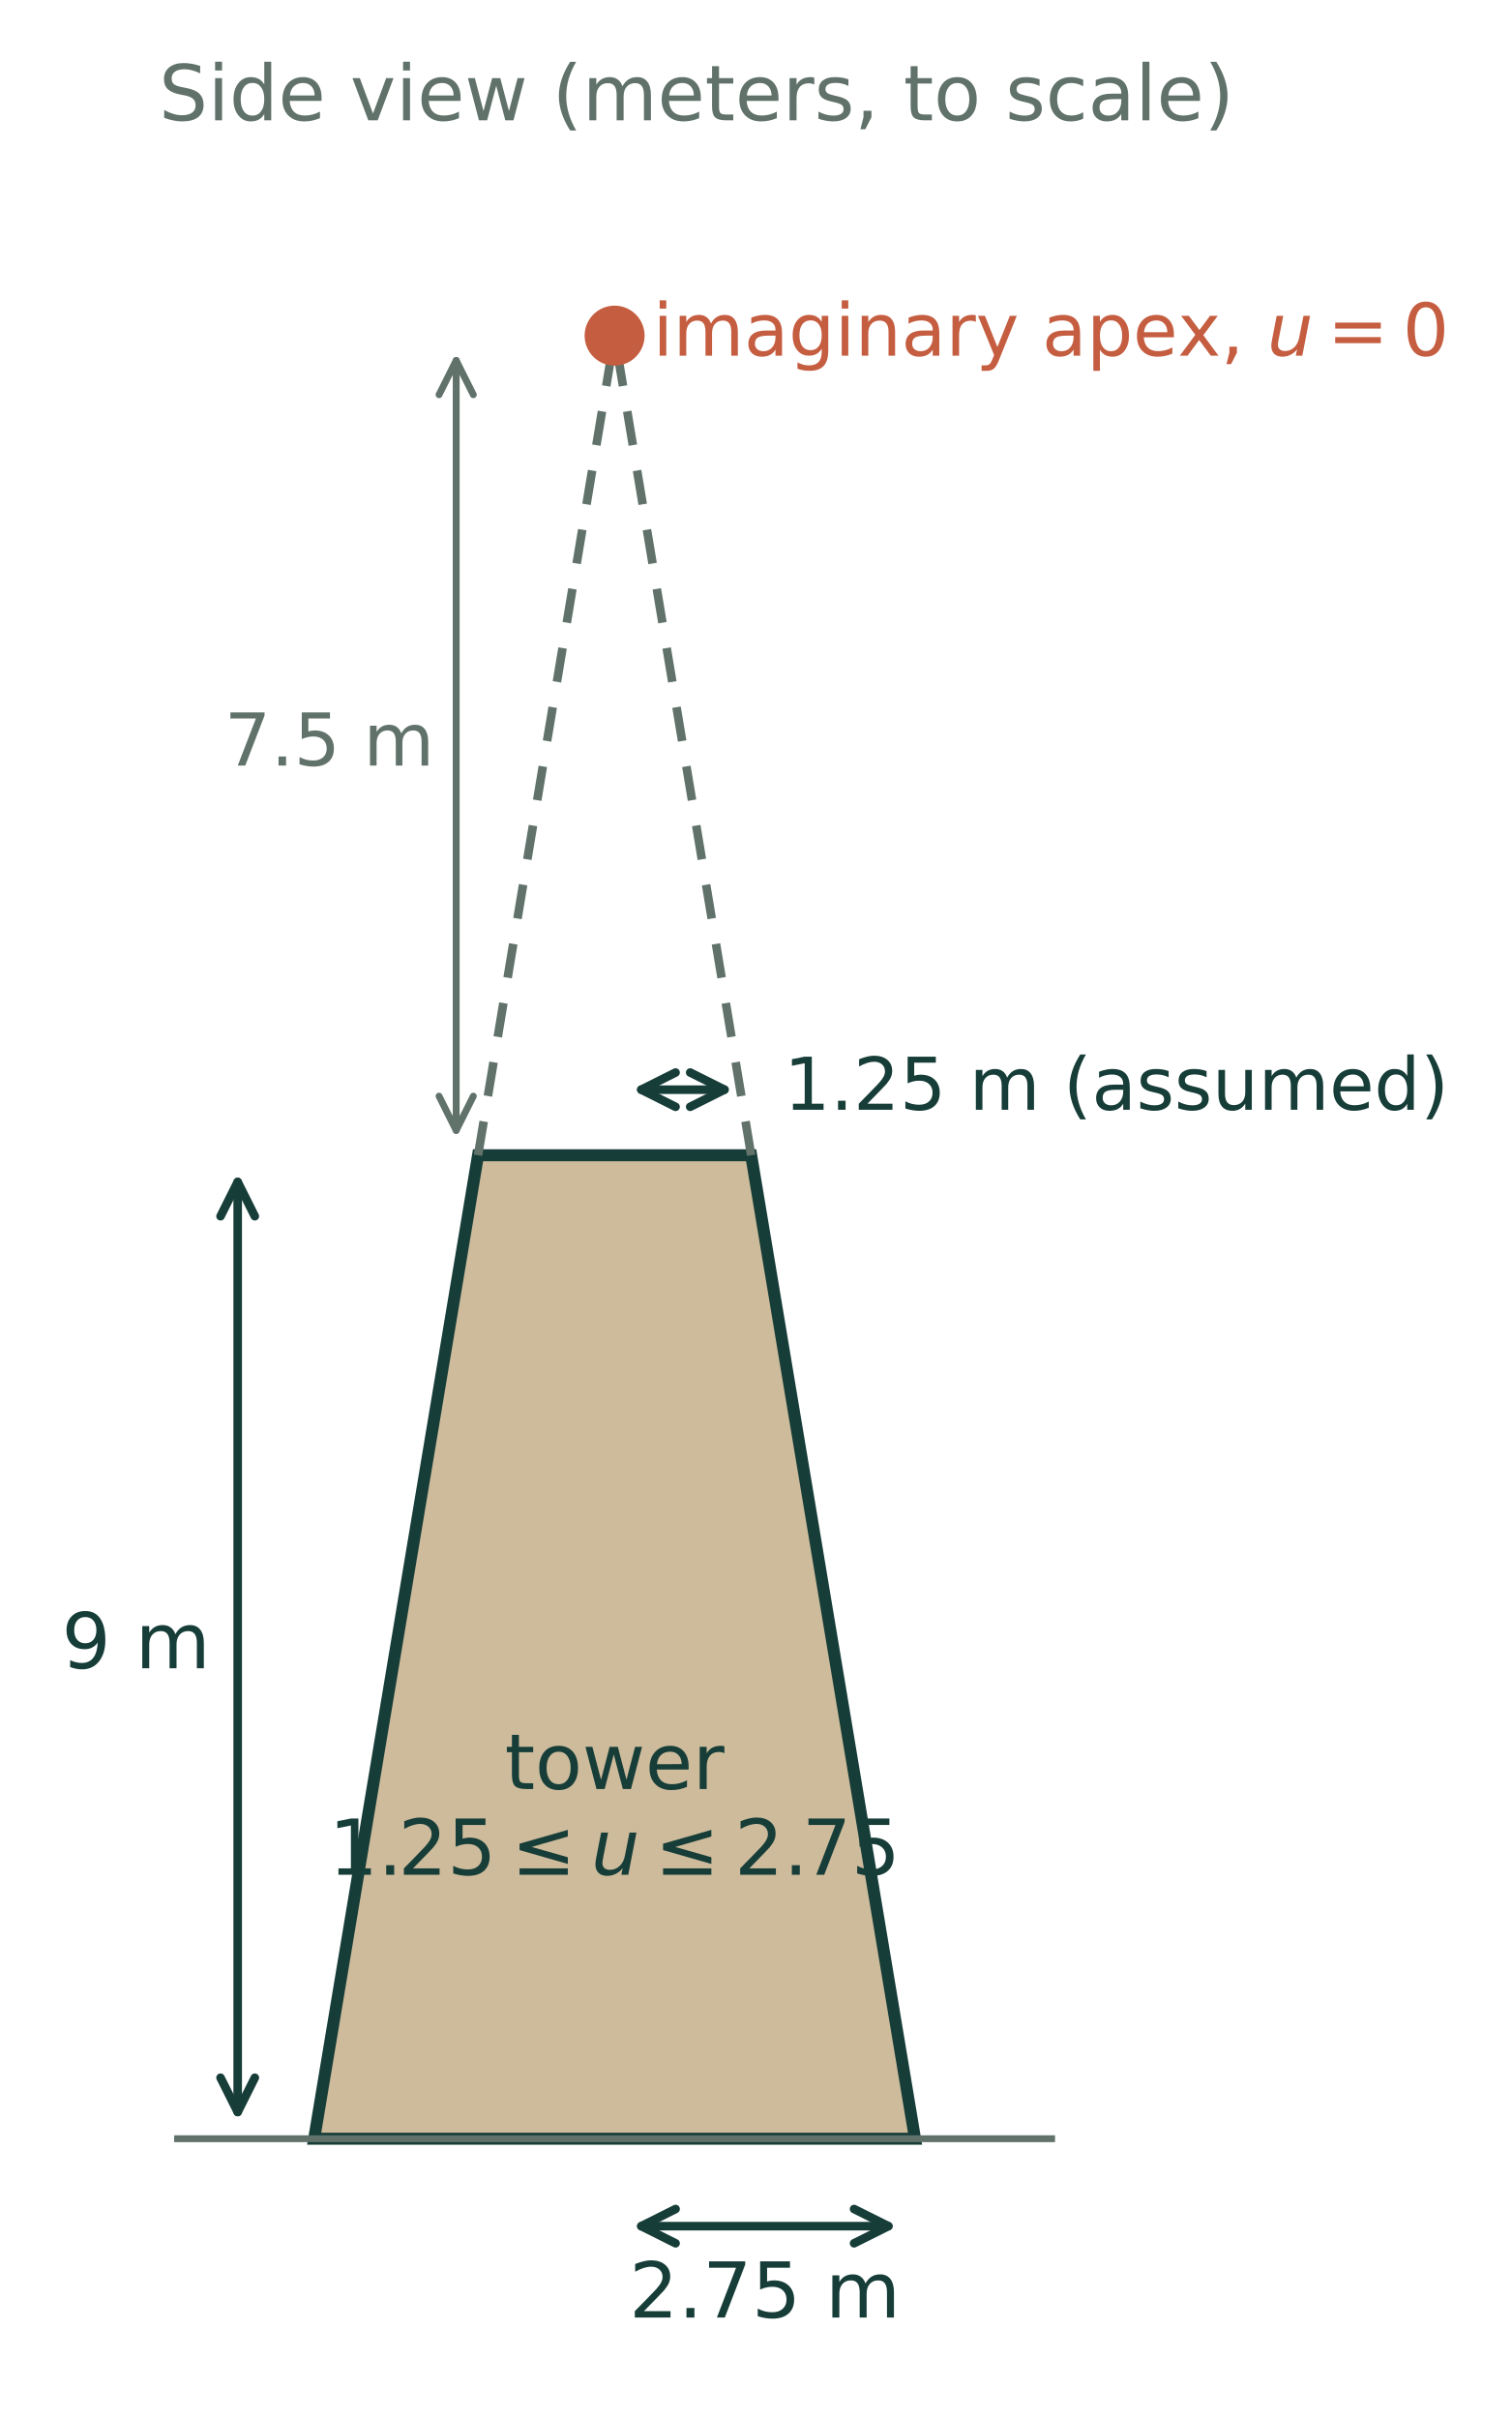
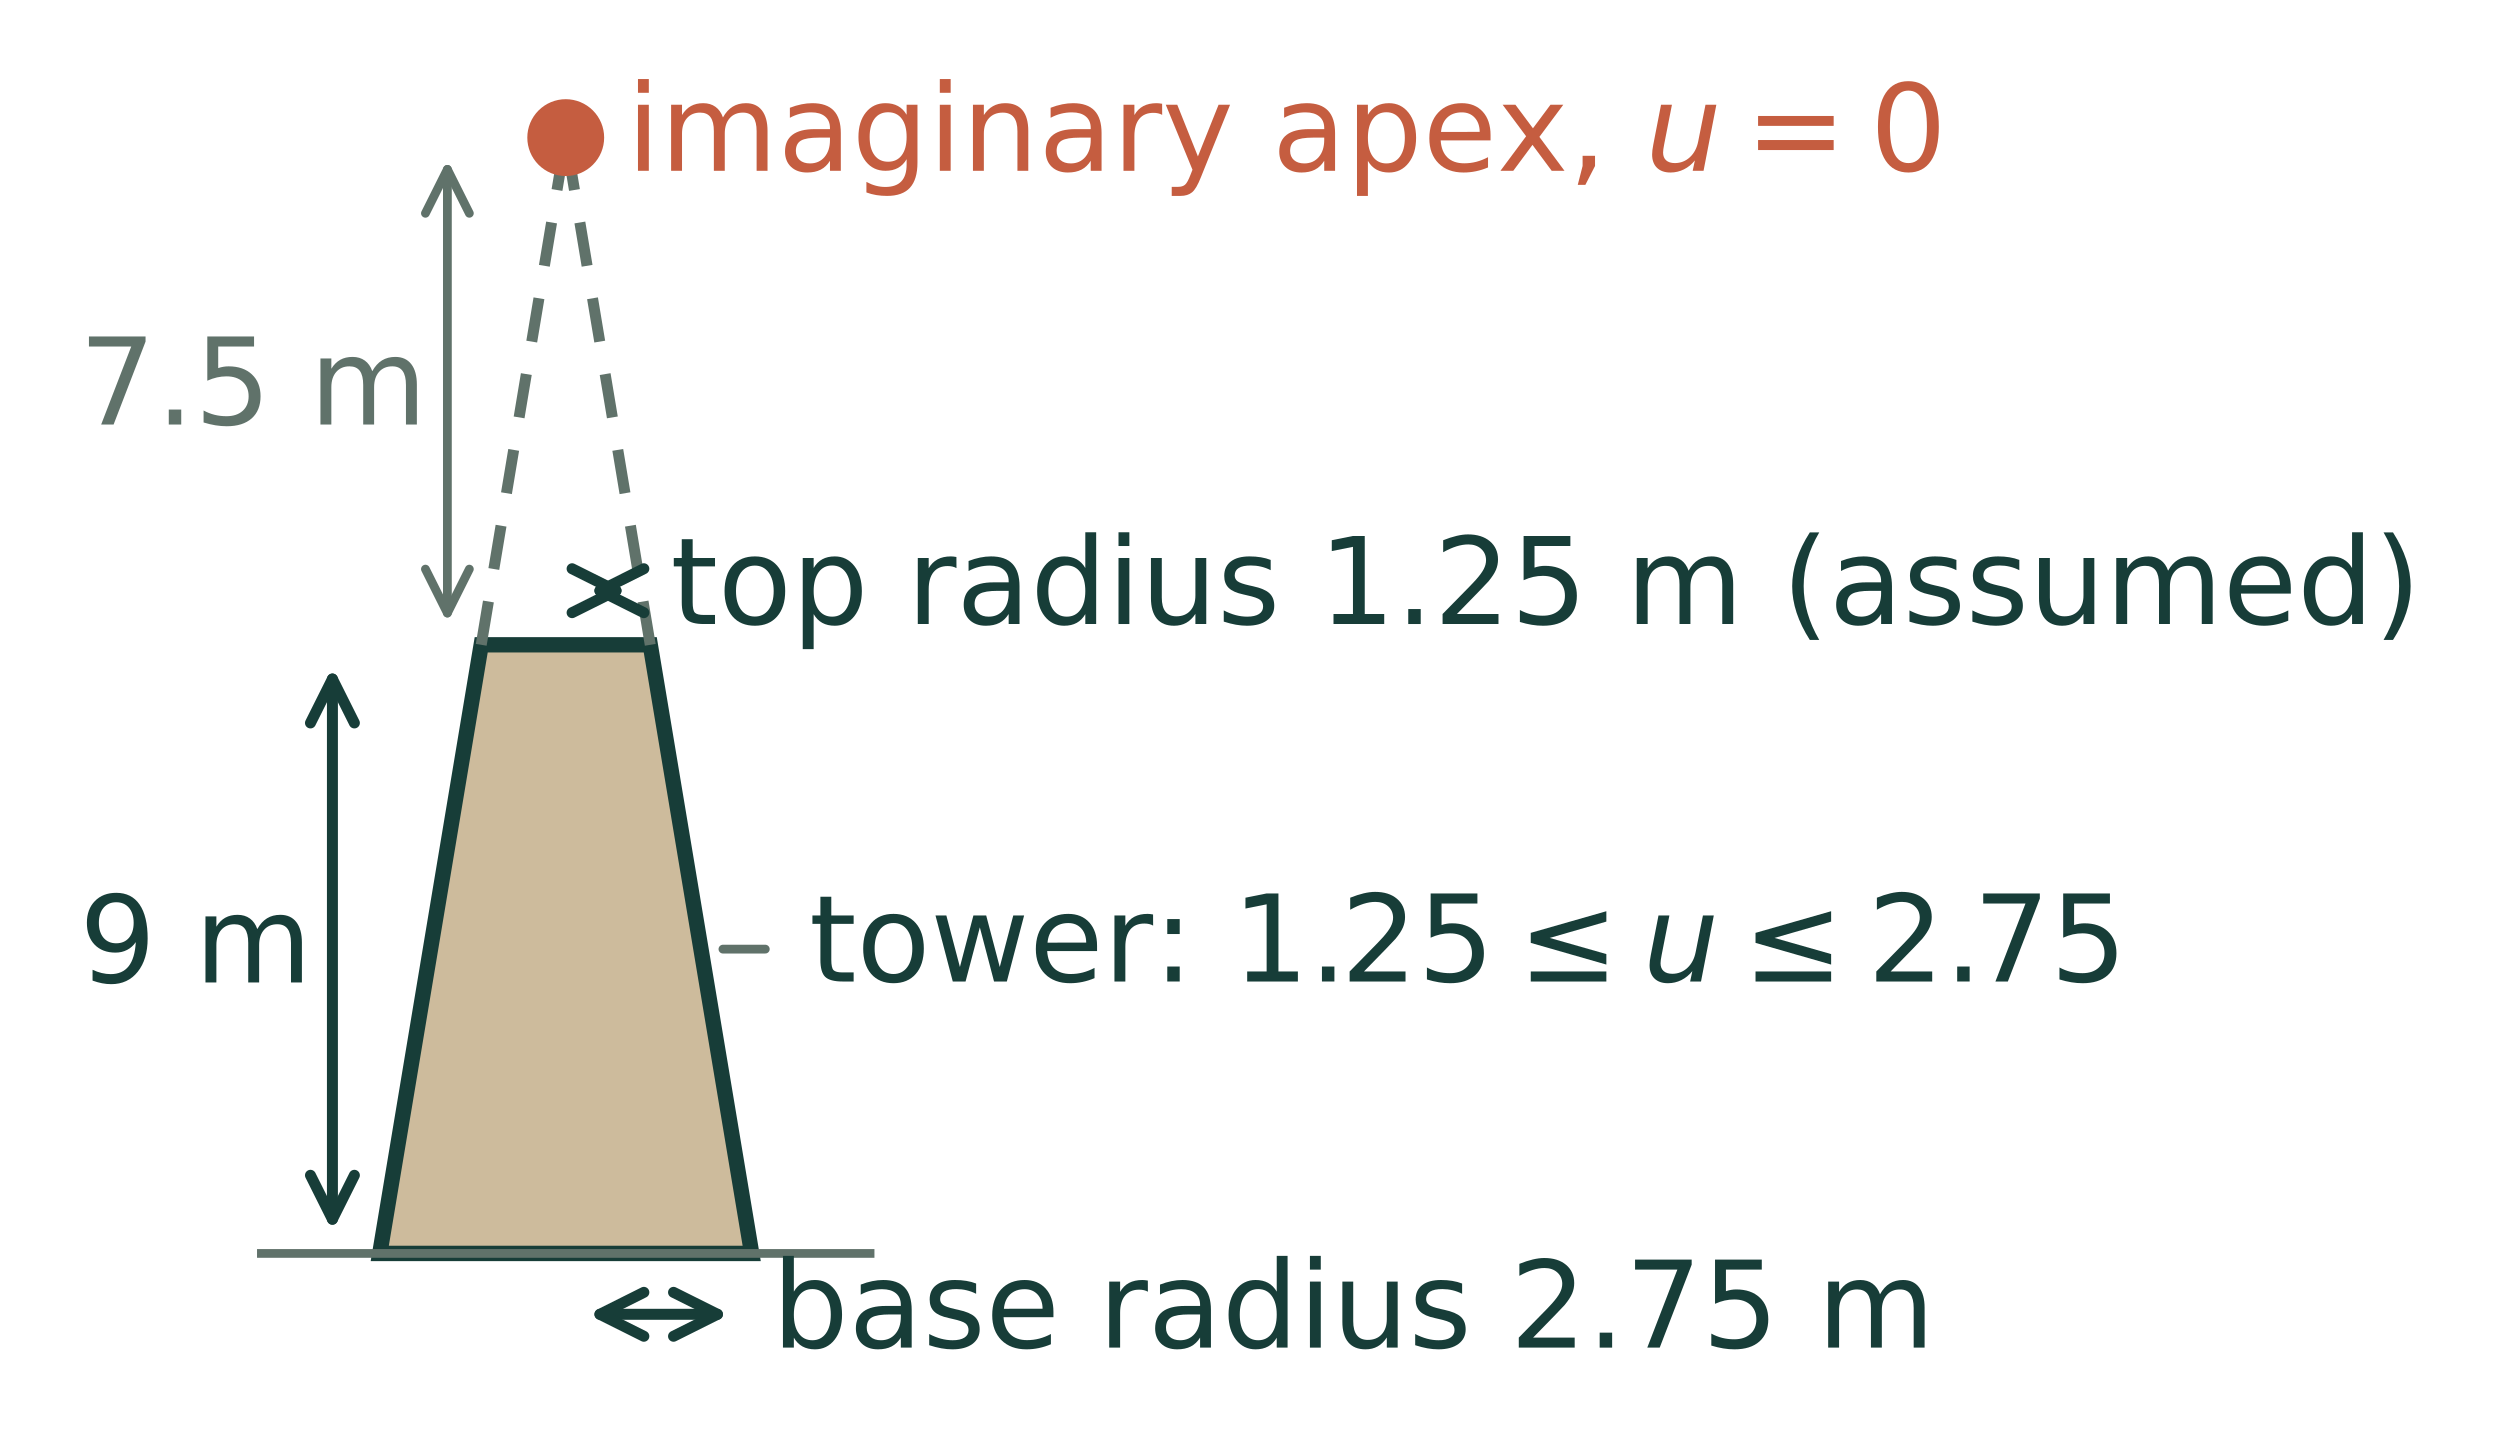
- <svg xmlns="http://www.w3.org/2000/svg" xmlns:xlink="http://www.w3.org/1999/xlink" width="176.385pt" height="282.263pt" viewBox="0 0 176.385 282.263" version="1.1">
+ <svg xmlns="http://www.w3.org/2000/svg" xmlns:xlink="http://www.w3.org/1999/xlink" width="227.723pt" height="132.242pt" viewBox="0 0 227.723 132.242" version="1.1">
  <defs>
    <style type="text/css">*{stroke-linejoin: round; stroke-linecap: butt}</style>
  </defs>
  <g id="figure_1">
    <g id="patch_1">
-       <path d="M 0 282.263  L 176.385 282.263  L 176.385 0  L 0 0  L 0 282.263  z " style="fill: none" />
+       <path d="M 0 132.242  L 227.723 132.242  L 227.723 0  L 0 0  L 0 132.242  z " style="fill: none" />
    </g>
    <g id="axes_1">
      <g id="patch_2">
-         <path d="M 36.667 249.56  L 106.798 249.56  L 87.672 134.799  L 55.794 134.799  z " clip-path="url(#pe96a900570)" style="fill: #cdbb9c; stroke: #173d38; stroke-width: 1.4; stroke-linejoin: miter" />
+         <path d="M 34.592 114.175  L 68.472 114.175  L 59.232 58.735  L 43.832 58.735  z " clip-path="url(#p9f112a190e)" style="fill: #cdbb9c; stroke: #173d38; stroke-width: 1.4; stroke-linejoin: miter" />
      </g>
      <g id="line2d_1">
-         <path d="M 87.672 134.799  L 71.733 39.165  " clip-path="url(#pe96a900570)" style="fill: none; stroke-dasharray: 4,3; stroke-dashoffset: 0; stroke: #60726a" />
+         <path d="M 59.232 58.735  L 51.532 12.535  " clip-path="url(#p9f112a190e)" style="fill: none; stroke-dasharray: 4,3; stroke-dashoffset: 0; stroke: #60726a" />
      </g>
      <g id="line2d_2">
-         <path d="M 55.794 134.799  L 71.733 39.165  " clip-path="url(#pe96a900570)" style="fill: none; stroke-dasharray: 4,3; stroke-dashoffset: 0; stroke: #60726a" />
+         <path d="M 43.832 58.735  L 51.532 12.535  " clip-path="url(#p9f112a190e)" style="fill: none; stroke-dasharray: 4,3; stroke-dashoffset: 0; stroke: #60726a" />
      </g>
      <g id="line2d_3">
        <defs>
-           <path id="mcb1820104f" d="M 0 3  C 0.796 3 1.559 2.684 2.121 2.121  C 2.684 1.559 3 0.796 3 0  C 3 -0.796 2.684 -1.559 2.121 -2.121  C 1.559 -2.684 0.796 -3 0 -3  C -0.796 -3 -1.559 -2.684 -2.121 -2.121  C -2.684 -1.559 -3 -0.796 -3 0  C -3 0.796 -2.684 1.559 -2.121 2.121  C -1.559 2.684 -0.796 3 0 3  z " style="stroke: #c55d40" />
+           <path id="m2b24d6a57b" d="M 0 3  C 0.796 3 1.559 2.684 2.121 2.121  C 2.684 1.559 3 0.796 3 0  C 3 -0.796 2.684 -1.559 2.121 -2.121  C 1.559 -2.684 0.796 -3 0 -3  C -0.796 -3 -1.559 -2.684 -2.121 -2.121  C -2.684 -1.559 -3 -0.796 -3 0  C -3 0.796 -2.684 1.559 -2.121 2.121  C -1.559 2.684 -0.796 3 0 3  z " style="stroke: #c55d40" />
        </defs>
-         <g clip-path="url(#pe96a900570)">
-           <use xlink:href="#mcb1820104f" x="71.733" y="39.165" style="fill: #c55d40; stroke: #c55d40" />
+         <g clip-path="url(#p9f112a190e)">
+           <use xlink:href="#m2b24d6a57b" x="51.532" y="12.535" style="fill: #c55d40; stroke: #c55d40" />
        </g>
      </g>
      <g id="line2d_4">
-         <path d="M 20.728 249.56  L 122.737 249.56  " clip-path="url(#pe96a900570)" style="fill: none; stroke: #60726a; stroke-width: 0.8; stroke-linecap: square" />
+         <path d="M 23.812 114.175  L 79.252 114.175  " clip-path="url(#p9f112a190e)" style="fill: none; stroke: #60726a; stroke-width: 0.8; stroke-linecap: square" />
      </g>
      <g id="text_1">
-         <g style="fill: #c55d40" transform="translate(76.19549 41.50289) scale(0.085 -0.085)">
+         <g style="fill: #c55d40" transform="translate(57.07606 15.56) scale(0.11 -0.11)">
          <defs>
            <path id="DejaVuSans-69" d="M 603 3500  L 1178 3500  L 1178 0  L 603 0  L 603 3500  z M 603 4863  L 1178 4863  L 1178 4134  L 603 4134  L 603 4863  z " transform="scale(0.015625)" />
            <path id="DejaVuSans-6d" d="M 3328 2828  Q 3544 3216 3844 3400  Q 4144 3584 4550 3584  Q 5097 3584 5394 3201  Q 5691 2819 5691 2113  L 5691 0  L 5113 0  L 5113 2094  Q 5113 2597 4934 2840  Q 4756 3084 4391 3084  Q 3944 3084 3684 2787  Q 3425 2491 3425 1978  L 3425 0  L 2847 0  L 2847 2094  Q 2847 2600 2669 2842  Q 2491 3084 2119 3084  Q 1678 3084 1418 2786  Q 1159 2488 1159 1978  L 1159 0  L 581 0  L 581 3500  L 1159 3500  L 1159 2956  Q 1356 3278 1631 3431  Q 1906 3584 2284 3584  Q 2666 3584 2933 3390  Q 3200 3197 3328 2828  z " transform="scale(0.015625)" />
            <path id="DejaVuSans-61" d="M 2194 1759  Q 1497 1759 1228 1600  Q 959 1441 959 1056  Q 959 750 1161 570  Q 1363 391 1709 391  Q 2188 391 2477 730  Q 2766 1069 2766 1631  L 2766 1759  L 2194 1759  z M 3341 1997  L 3341 0  L 2766 0  L 2766 531  Q 2569 213 2275 61  Q 1981 -91 1556 -91  Q 1019 -91 701 211  Q 384 513 384 1019  Q 384 1609 779 1909  Q 1175 2209 1959 2209  L 2766 2209  L 2766 2266  Q 2766 2663 2505 2880  Q 2244 3097 1772 3097  Q 1472 3097 1187 3025  Q 903 2953 641 2809  L 641 3341  Q 956 3463 1253 3523  Q 1550 3584 1831 3584  Q 2591 3584 2966 3190  Q 3341 2797 3341 1997  z " transform="scale(0.015625)" />
            <path id="DejaVuSans-67" d="M 2906 1791  Q 2906 2416 2648 2759  Q 2391 3103 1925 3103  Q 1463 3103 1205 2759  Q 947 2416 947 1791  Q 947 1169 1205 825  Q 1463 481 1925 481  Q 2391 481 2648 825  Q 2906 1169 2906 1791  z M 3481 434  Q 3481 -459 3084 -895  Q 2688 -1331 1869 -1331  Q 1566 -1331 1297 -1286  Q 1028 -1241 775 -1147  L 775 -588  Q 1028 -725 1275 -790  Q 1522 -856 1778 -856  Q 2344 -856 2625 -561  Q 2906 -266 2906 331  L 2906 616  Q 2728 306 2450 153  Q 2172 0 1784 0  Q 1141 0 747 490  Q 353 981 353 1791  Q 353 2603 747 3093  Q 1141 3584 1784 3584  Q 2172 3584 2450 3431  Q 2728 3278 2906 2969  L 2906 3500  L 3481 3500  L 3481 434  z " transform="scale(0.015625)" />
            <path id="DejaVuSans-6e" d="M 3513 2113  L 3513 0  L 2938 0  L 2938 2094  Q 2938 2591 2744 2837  Q 2550 3084 2163 3084  Q 1697 3084 1428 2787  Q 1159 2491 1159 1978  L 1159 0  L 581 0  L 581 3500  L 1159 3500  L 1159 2956  Q 1366 3272 1645 3428  Q 1925 3584 2291 3584  Q 2894 3584 3203 3211  Q 3513 2838 3513 2113  z " transform="scale(0.015625)" />
            <path id="DejaVuSans-72" d="M 2631 2963  Q 2534 3019 2420 3045  Q 2306 3072 2169 3072  Q 1681 3072 1420 2755  Q 1159 2438 1159 1844  L 1159 0  L 581 0  L 581 3500  L 1159 3500  L 1159 2956  Q 1341 3275 1631 3429  Q 1922 3584 2338 3584  Q 2397 3584 2469 3576  Q 2541 3569 2628 3553  L 2631 2963  z " transform="scale(0.015625)" />
            <path id="DejaVuSans-79" d="M 2059 -325  Q 1816 -950 1584 -1140  Q 1353 -1331 966 -1331  L 506 -1331  L 506 -850  L 844 -850  Q 1081 -850 1212 -737  Q 1344 -625 1503 -206  L 1606 56  L 191 3500  L 800 3500  L 1894 763  L 2988 3500  L 3597 3500  L 2059 -325  z " transform="scale(0.015625)" />
            <path id="DejaVuSans-20" transform="scale(0.015625)" />
            <path id="DejaVuSans-70" d="M 1159 525  L 1159 -1331  L 581 -1331  L 581 3500  L 1159 3500  L 1159 2969  Q 1341 3281 1617 3432  Q 1894 3584 2278 3584  Q 2916 3584 3314 3078  Q 3713 2572 3713 1747  Q 3713 922 3314 415  Q 2916 -91 2278 -91  Q 1894 -91 1617 61  Q 1341 213 1159 525  z M 3116 1747  Q 3116 2381 2855 2742  Q 2594 3103 2138 3103  Q 1681 3103 1420 2742  Q 1159 2381 1159 1747  Q 1159 1113 1420 752  Q 1681 391 2138 391  Q 2594 391 2855 752  Q 3116 1113 3116 1747  z " transform="scale(0.015625)" />
            <path id="DejaVuSans-65" d="M 3597 1894  L 3597 1613  L 953 1613  Q 991 1019 1311 708  Q 1631 397 2203 397  Q 2534 397 2845 478  Q 3156 559 3463 722  L 3463 178  Q 3153 47 2828 -22  Q 2503 -91 2169 -91  Q 1331 -91 842 396  Q 353 884 353 1716  Q 353 2575 817 3079  Q 1281 3584 2069 3584  Q 2775 3584 3186 3129  Q 3597 2675 3597 1894  z M 3022 2063  Q 3016 2534 2758 2815  Q 2500 3097 2075 3097  Q 1594 3097 1305 2825  Q 1016 2553 972 2059  L 3022 2063  z " transform="scale(0.015625)" />
            <path id="DejaVuSans-78" d="M 3513 3500  L 2247 1797  L 3578 0  L 2900 0  L 1881 1375  L 863 0  L 184 0  L 1544 1831  L 300 3500  L 978 3500  L 1906 2253  L 2834 3500  L 3513 3500  z " transform="scale(0.015625)" />
            <path id="DejaVuSans-2c" d="M 750 794  L 1409 794  L 1409 256  L 897 -744  L 494 -744  L 750 256  L 750 794  z " transform="scale(0.015625)" />
            <path id="DejaVuSans-Oblique-75" d="M 428 1388  L 838 3500  L 1416 3500  L 1006 1409  Q 975 1256 961 1147  Q 947 1038 947 966  Q 947 700 1109 554  Q 1272 409 1569 409  Q 2031 409 2368 721  Q 2706 1034 2809 1563  L 3194 3500  L 3769 3500  L 3091 0  L 2516 0  L 2631 550  Q 2388 244 2052 76  Q 1716 -91 1338 -91  Q 878 -91 622 161  Q 366 413 366 863  Q 366 956 381 1097  Q 397 1238 428 1388  z " transform="scale(0.015625)" />
            <path id="DejaVuSans-3d" d="M 678 2906  L 4684 2906  L 4684 2381  L 678 2381  L 678 2906  z M 678 1631  L 4684 1631  L 4684 1100  L 678 1100  L 678 1631  z " transform="scale(0.015625)" />
            <path id="DejaVuSans-30" d="M 2034 4250  Q 1547 4250 1301 3770  Q 1056 3291 1056 2328  Q 1056 1369 1301 889  Q 1547 409 2034 409  Q 2525 409 2770 889  Q 3016 1369 3016 2328  Q 3016 3291 2770 3770  Q 2525 4250 2034 4250  z M 2034 4750  Q 2819 4750 3233 4129  Q 3647 3509 3647 2328  Q 3647 1150 3233 529  Q 2819 -91 2034 -91  Q 1250 -91 836 529  Q 422 1150 422 2328  Q 422 3509 836 4129  Q 1250 4750 2034 4750  z " transform="scale(0.015625)" />
          </defs>
          <use xlink:href="#DejaVuSans-69" transform="translate(0 0.015625)" />
          <use xlink:href="#DejaVuSans-6d" transform="translate(27.7832 0.015625)" />
          <use xlink:href="#DejaVuSans-61" transform="translate(125.1953 0.015625)" />
          <use xlink:href="#DejaVuSans-67" transform="translate(186.4746 0.015625)" />
          <use xlink:href="#DejaVuSans-69" transform="translate(249.9512 0.015625)" />
          <use xlink:href="#DejaVuSans-6e" transform="translate(277.7344 0.015625)" />
          <use xlink:href="#DejaVuSans-61" transform="translate(341.1133 0.015625)" />
          <use xlink:href="#DejaVuSans-72" transform="translate(402.3926 0.015625)" />
          <use xlink:href="#DejaVuSans-79" transform="translate(443.5059 0.015625)" />
          <use xlink:href="#DejaVuSans-20" transform="translate(502.6855 0.015625)" />
          <use xlink:href="#DejaVuSans-61" transform="translate(534.4727 0.015625)" />
          <use xlink:href="#DejaVuSans-70" transform="translate(595.752 0.015625)" />
          <use xlink:href="#DejaVuSans-65" transform="translate(659.2285 0.015625)" />
          <use xlink:href="#DejaVuSans-78" transform="translate(720.752 0.015625)" />
          <use xlink:href="#DejaVuSans-2c" transform="translate(779.9316 0.015625)" />
          <use xlink:href="#DejaVuSans-20" transform="translate(811.7188 0.015625)" />
          <use xlink:href="#DejaVuSans-Oblique-75" transform="translate(843.5059 0.015625)" />
          <use xlink:href="#DejaVuSans-3d" transform="translate(926.3672 0.015625)" />
          <use xlink:href="#DejaVuSans-30" transform="translate(1029.639 0.015625)" />
        </g>
      </g>
      <g id="patch_3">
-         <path d="M 74.85 259.761  Q 89.266 259.761 103.682 259.761  " style="fill: none; stroke: #173d38; stroke-linecap: round" />
-         <path d="M 78.85 261.761  L 74.85 259.761  L 78.85 257.761  " style="fill: none; stroke: #173d38; stroke-linecap: round" />
-         <path d="M 99.682 257.761  L 103.682 259.761  L 99.682 261.761  " style="fill: none; stroke: #173d38; stroke-linecap: round" />
+         <path d="M 54.648 119.719  Q 59.999 119.719 65.351 119.719  " style="fill: none; stroke: #173d38; stroke-linecap: round" />
+         <path d="M 58.648 121.719  L 54.648 119.719  L 58.648 117.719  " style="fill: none; stroke: #173d38; stroke-linecap: round" />
+         <path d="M 61.351 117.719  L 65.351 119.719  L 61.351 121.719  " style="fill: none; stroke: #173d38; stroke-linecap: round" />
      </g>
      <g id="text_2">
-         <g style="fill: #173d38" transform="translate(73.4325 270.4251) scale(0.09 -0.09)">
-           <defs>
+         <g style="fill: #173d38" transform="translate(70.32006 122.7543) scale(0.11 -0.11)">
+           <defs>
+             <path id="DejaVuSans-62" d="M 3116 1747  Q 3116 2381 2855 2742  Q 2594 3103 2138 3103  Q 1681 3103 1420 2742  Q 1159 2381 1159 1747  Q 1159 1113 1420 752  Q 1681 391 2138 391  Q 2594 391 2855 752  Q 3116 1113 3116 1747  z M 1159 2969  Q 1341 3281 1617 3432  Q 1894 3584 2278 3584  Q 2916 3584 3314 3078  Q 3713 2572 3713 1747  Q 3713 922 3314 415  Q 2916 -91 2278 -91  Q 1894 -91 1617 61  Q 1341 213 1159 525  L 1159 0  L 581 0  L 581 4863  L 1159 4863  L 1159 2969  z " transform="scale(0.015625)" />
+             <path id="DejaVuSans-73" d="M 2834 3397  L 2834 2853  Q 2591 2978 2328 3040  Q 2066 3103 1784 3103  Q 1356 3103 1142 2972  Q 928 2841 928 2578  Q 928 2378 1081 2264  Q 1234 2150 1697 2047  L 1894 2003  Q 2506 1872 2764 1633  Q 3022 1394 3022 966  Q 3022 478 2636 193  Q 2250 -91 1575 -91  Q 1294 -91 989 -36  Q 684 19 347 128  L 347 722  Q 666 556 975 473  Q 1284 391 1588 391  Q 1994 391 2212 530  Q 2431 669 2431 922  Q 2431 1156 2273 1281  Q 2116 1406 1581 1522  L 1381 1569  Q 847 1681 609 1914  Q 372 2147 372 2553  Q 372 3047 722 3315  Q 1072 3584 1716 3584  Q 2034 3584 2315 3537  Q 2597 3491 2834 3397  z " transform="scale(0.015625)" />
+             <path id="DejaVuSans-64" d="M 2906 2969  L 2906 4863  L 3481 4863  L 3481 0  L 2906 0  L 2906 525  Q 2725 213 2448 61  Q 2172 -91 1784 -91  Q 1150 -91 751 415  Q 353 922 353 1747  Q 353 2572 751 3078  Q 1150 3584 1784 3584  Q 2172 3584 2448 3432  Q 2725 3281 2906 2969  z M 947 1747  Q 947 1113 1208 752  Q 1469 391 1925 391  Q 2381 391 2643 752  Q 2906 1113 2906 1747  Q 2906 2381 2643 2742  Q 2381 3103 1925 3103  Q 1469 3103 1208 2742  Q 947 2381 947 1747  z " transform="scale(0.015625)" />
+             <path id="DejaVuSans-75" d="M 544 1381  L 544 3500  L 1119 3500  L 1119 1403  Q 1119 906 1312 657  Q 1506 409 1894 409  Q 2359 409 2629 706  Q 2900 1003 2900 1516  L 2900 3500  L 3475 3500  L 3475 0  L 2900 0  L 2900 538  Q 2691 219 2414 64  Q 2138 -91 1772 -91  Q 1169 -91 856 284  Q 544 659 544 1381  z M 1991 3584  L 1991 3584  z " transform="scale(0.015625)" />
            <path id="DejaVuSans-32" d="M 1228 531  L 3431 531  L 3431 0  L 469 0  L 469 531  Q 828 903 1448 1529  Q 2069 2156 2228 2338  Q 2531 2678 2651 2914  Q 2772 3150 2772 3378  Q 2772 3750 2511 3984  Q 2250 4219 1831 4219  Q 1534 4219 1204 4116  Q 875 4013 500 3803  L 500 4441  Q 881 4594 1212 4672  Q 1544 4750 1819 4750  Q 2544 4750 2975 4387  Q 3406 4025 3406 3419  Q 3406 3131 3298 2873  Q 3191 2616 2906 2266  Q 2828 2175 2409 1742  Q 1991 1309 1228 531  z " transform="scale(0.015625)" />
            <path id="DejaVuSans-2e" d="M 684 794  L 1344 794  L 1344 0  L 684 0  L 684 794  z " transform="scale(0.015625)" />
            <path id="DejaVuSans-37" d="M 525 4666  L 3525 4666  L 3525 4397  L 1831 0  L 1172 0  L 2766 4134  L 525 4134  L 525 4666  z " transform="scale(0.015625)" />
            <path id="DejaVuSans-35" d="M 691 4666  L 3169 4666  L 3169 4134  L 1269 4134  L 1269 2991  Q 1406 3038 1543 3061  Q 1681 3084 1819 3084  Q 2600 3084 3056 2656  Q 3513 2228 3513 1497  Q 3513 744 3044 326  Q 2575 -91 1722 -91  Q 1428 -91 1123 -41  Q 819 9 494 109  L 494 744  Q 775 591 1075 516  Q 1375 441 1709 441  Q 2250 441 2565 725  Q 2881 1009 2881 1497  Q 2881 1984 2565 2268  Q 2250 2553 1709 2553  Q 1456 2553 1204 2497  Q 953 2441 691 2322  L 691 4666  z " transform="scale(0.015625)" />
          </defs>
-           <use xlink:href="#DejaVuSans-32" />
-           <use xlink:href="#DejaVuSans-2e" transform="translate(63.62305 0)" />
-           <use xlink:href="#DejaVuSans-37" transform="translate(95.41016 0)" />
-           <use xlink:href="#DejaVuSans-35" transform="translate(159.0332 0)" />
-           <use xlink:href="#DejaVuSans-20" transform="translate(222.6562 0)" />
-           <use xlink:href="#DejaVuSans-6d" transform="translate(254.4434 0)" />
+           <use xlink:href="#DejaVuSans-62" />
+           <use xlink:href="#DejaVuSans-61" transform="translate(63.47656 0)" />
+           <use xlink:href="#DejaVuSans-73" transform="translate(124.7559 0)" />
+           <use xlink:href="#DejaVuSans-65" transform="translate(176.8555 0)" />
+           <use xlink:href="#DejaVuSans-20" transform="translate(238.3789 0)" />
+           <use xlink:href="#DejaVuSans-72" transform="translate(270.166 0)" />
+           <use xlink:href="#DejaVuSans-61" transform="translate(311.2793 0)" />
+           <use xlink:href="#DejaVuSans-64" transform="translate(372.5586 0)" />
+           <use xlink:href="#DejaVuSans-69" transform="translate(436.0352 0)" />
+           <use xlink:href="#DejaVuSans-75" transform="translate(463.8184 0)" />
+           <use xlink:href="#DejaVuSans-73" transform="translate(527.1973 0)" />
+           <use xlink:href="#DejaVuSans-20" transform="translate(579.2969 0)" />
+           <use xlink:href="#DejaVuSans-32" transform="translate(611.084 0)" />
+           <use xlink:href="#DejaVuSans-2e" transform="translate(674.707 0)" />
+           <use xlink:href="#DejaVuSans-37" transform="translate(706.4941 0)" />
+           <use xlink:href="#DejaVuSans-35" transform="translate(770.1172 0)" />
+           <use xlink:href="#DejaVuSans-20" transform="translate(833.7402 0)" />
+           <use xlink:href="#DejaVuSans-6d" transform="translate(865.5273 0)" />
        </g>
      </g>
      <g id="patch_4">
-         <path d="M 74.847 127.149  Q 79.701 127.149 84.555 127.149  " style="fill: none; stroke: #173d38; stroke-linecap: round" />
-         <path d="M 78.847 129.149  L 74.847 127.149  L 78.847 125.149  " style="fill: none; stroke: #173d38; stroke-linecap: round" />
-         <path d="M 80.555 125.149  L 84.555 127.149  L 80.555 129.149  " style="fill: none; stroke: #173d38; stroke-linecap: round" />
+         <path d="M 54.647 53.807  Q 55.379 53.807 56.112 53.807  " style="fill: none; stroke: #173d38; stroke-linecap: round" />
+         <path d="M 58.647 55.807  L 54.647 53.807  L 58.647 51.807  " style="fill: none; stroke: #173d38; stroke-linecap: round" />
+         <path d="M 52.112 51.807  L 56.112 53.807  L 52.112 55.807  " style="fill: none; stroke: #173d38; stroke-linecap: round" />
      </g>
      <g id="text_3">
-         <g style="fill: #173d38" transform="translate(91.49693 129.4941) scale(0.085 -0.085)">
-           <defs>
+         <g style="fill: #173d38" transform="translate(61.08006 56.84231) scale(0.11 -0.11)">
+           <defs>
+             <path id="DejaVuSans-74" d="M 1172 4494  L 1172 3500  L 2356 3500  L 2356 3053  L 1172 3053  L 1172 1153  Q 1172 725 1289 603  Q 1406 481 1766 481  L 2356 481  L 2356 0  L 1766 0  Q 1100 0 847 248  Q 594 497 594 1153  L 594 3053  L 172 3053  L 172 3500  L 594 3500  L 594 4494  L 1172 4494  z " transform="scale(0.015625)" />
+             <path id="DejaVuSans-6f" d="M 1959 3097  Q 1497 3097 1228 2736  Q 959 2375 959 1747  Q 959 1119 1226 758  Q 1494 397 1959 397  Q 2419 397 2687 759  Q 2956 1122 2956 1747  Q 2956 2369 2687 2733  Q 2419 3097 1959 3097  z M 1959 3584  Q 2709 3584 3137 3096  Q 3566 2609 3566 1747  Q 3566 888 3137 398  Q 2709 -91 1959 -91  Q 1206 -91 779 398  Q 353 888 353 1747  Q 353 2609 779 3096  Q 1206 3584 1959 3584  z " transform="scale(0.015625)" />
            <path id="DejaVuSans-31" d="M 794 531  L 1825 531  L 1825 4091  L 703 3866  L 703 4441  L 1819 4666  L 2450 4666  L 2450 531  L 3481 531  L 3481 0  L 794 0  L 794 531  z " transform="scale(0.015625)" />
            <path id="DejaVuSans-28" d="M 1984 4856  Q 1566 4138 1362 3434  Q 1159 2731 1159 2009  Q 1159 1288 1364 580  Q 1569 -128 1984 -844  L 1484 -844  Q 1016 -109 783 600  Q 550 1309 550 2009  Q 550 2706 781 3412  Q 1013 4119 1484 4856  L 1984 4856  z " transform="scale(0.015625)" />
-             <path id="DejaVuSans-73" d="M 2834 3397  L 2834 2853  Q 2591 2978 2328 3040  Q 2066 3103 1784 3103  Q 1356 3103 1142 2972  Q 928 2841 928 2578  Q 928 2378 1081 2264  Q 1234 2150 1697 2047  L 1894 2003  Q 2506 1872 2764 1633  Q 3022 1394 3022 966  Q 3022 478 2636 193  Q 2250 -91 1575 -91  Q 1294 -91 989 -36  Q 684 19 347 128  L 347 722  Q 666 556 975 473  Q 1284 391 1588 391  Q 1994 391 2212 530  Q 2431 669 2431 922  Q 2431 1156 2273 1281  Q 2116 1406 1581 1522  L 1381 1569  Q 847 1681 609 1914  Q 372 2147 372 2553  Q 372 3047 722 3315  Q 1072 3584 1716 3584  Q 2034 3584 2315 3537  Q 2597 3491 2834 3397  z " transform="scale(0.015625)" />
-             <path id="DejaVuSans-75" d="M 544 1381  L 544 3500  L 1119 3500  L 1119 1403  Q 1119 906 1312 657  Q 1506 409 1894 409  Q 2359 409 2629 706  Q 2900 1003 2900 1516  L 2900 3500  L 3475 3500  L 3475 0  L 2900 0  L 2900 538  Q 2691 219 2414 64  Q 2138 -91 1772 -91  Q 1169 -91 856 284  Q 544 659 544 1381  z M 1991 3584  L 1991 3584  z " transform="scale(0.015625)" />
-             <path id="DejaVuSans-64" d="M 2906 2969  L 2906 4863  L 3481 4863  L 3481 0  L 2906 0  L 2906 525  Q 2725 213 2448 61  Q 2172 -91 1784 -91  Q 1150 -91 751 415  Q 353 922 353 1747  Q 353 2572 751 3078  Q 1150 3584 1784 3584  Q 2172 3584 2448 3432  Q 2725 3281 2906 2969  z M 947 1747  Q 947 1113 1208 752  Q 1469 391 1925 391  Q 2381 391 2643 752  Q 2906 1113 2906 1747  Q 2906 2381 2643 2742  Q 2381 3103 1925 3103  Q 1469 3103 1208 2742  Q 947 2381 947 1747  z " transform="scale(0.015625)" />
            <path id="DejaVuSans-29" d="M 513 4856  L 1013 4856  Q 1481 4119 1714 3412  Q 1947 2706 1947 2009  Q 1947 1309 1714 600  Q 1481 -109 1013 -844  L 513 -844  Q 928 -128 1133 580  Q 1338 1288 1338 2009  Q 1338 2731 1133 3434  Q 928 4138 513 4856  z " transform="scale(0.015625)" />
          </defs>
-           <use xlink:href="#DejaVuSans-31" />
-           <use xlink:href="#DejaVuSans-2e" transform="translate(63.62305 0)" />
-           <use xlink:href="#DejaVuSans-32" transform="translate(95.41016 0)" />
-           <use xlink:href="#DejaVuSans-35" transform="translate(159.0332 0)" />
-           <use xlink:href="#DejaVuSans-20" transform="translate(222.6562 0)" />
-           <use xlink:href="#DejaVuSans-6d" transform="translate(254.4434 0)" />
-           <use xlink:href="#DejaVuSans-20" transform="translate(351.8555 0)" />
-           <use xlink:href="#DejaVuSans-28" transform="translate(383.6426 0)" />
-           <use xlink:href="#DejaVuSans-61" transform="translate(422.6562 0)" />
-           <use xlink:href="#DejaVuSans-73" transform="translate(483.9355 0)" />
-           <use xlink:href="#DejaVuSans-73" transform="translate(536.0352 0)" />
-           <use xlink:href="#DejaVuSans-75" transform="translate(588.1348 0)" />
-           <use xlink:href="#DejaVuSans-6d" transform="translate(651.5137 0)" />
-           <use xlink:href="#DejaVuSans-65" transform="translate(748.9258 0)" />
-           <use xlink:href="#DejaVuSans-64" transform="translate(810.4492 0)" />
-           <use xlink:href="#DejaVuSans-29" transform="translate(873.9258 0)" />
+           <use xlink:href="#DejaVuSans-74" />
+           <use xlink:href="#DejaVuSans-6f" transform="translate(39.20898 0)" />
+           <use xlink:href="#DejaVuSans-70" transform="translate(100.3906 0)" />
+           <use xlink:href="#DejaVuSans-20" transform="translate(163.8672 0)" />
+           <use xlink:href="#DejaVuSans-72" transform="translate(195.6543 0)" />
+           <use xlink:href="#DejaVuSans-61" transform="translate(236.7676 0)" />
+           <use xlink:href="#DejaVuSans-64" transform="translate(298.0469 0)" />
+           <use xlink:href="#DejaVuSans-69" transform="translate(361.5234 0)" />
+           <use xlink:href="#DejaVuSans-75" transform="translate(389.3066 0)" />
+           <use xlink:href="#DejaVuSans-73" transform="translate(452.6855 0)" />
+           <use xlink:href="#DejaVuSans-20" transform="translate(504.7852 0)" />
+           <use xlink:href="#DejaVuSans-31" transform="translate(536.5723 0)" />
+           <use xlink:href="#DejaVuSans-2e" transform="translate(600.1953 0)" />
+           <use xlink:href="#DejaVuSans-32" transform="translate(631.9824 0)" />
+           <use xlink:href="#DejaVuSans-35" transform="translate(695.6055 0)" />
+           <use xlink:href="#DejaVuSans-20" transform="translate(759.2285 0)" />
+           <use xlink:href="#DejaVuSans-6d" transform="translate(791.0156 0)" />
+           <use xlink:href="#DejaVuSans-20" transform="translate(888.4277 0)" />
+           <use xlink:href="#DejaVuSans-28" transform="translate(920.2148 0)" />
+           <use xlink:href="#DejaVuSans-61" transform="translate(959.2285 0)" />
+           <use xlink:href="#DejaVuSans-73" transform="translate(1020.508 0)" />
+           <use xlink:href="#DejaVuSans-73" transform="translate(1072.607 0)" />
+           <use xlink:href="#DejaVuSans-75" transform="translate(1124.707 0)" />
+           <use xlink:href="#DejaVuSans-6d" transform="translate(1188.086 0)" />
+           <use xlink:href="#DejaVuSans-65" transform="translate(1285.498 0)" />
+           <use xlink:href="#DejaVuSans-64" transform="translate(1347.021 0)" />
+           <use xlink:href="#DejaVuSans-29" transform="translate(1410.498 0)" />
        </g>
      </g>
      <g id="patch_5">
-         <path d="M 27.741 246.442  Q 27.741 192.18 27.741 137.917  " style="fill: none; stroke: #173d38; stroke-linecap: round" />
-         <path d="M 29.741 242.442  L 27.741 246.442  L 25.741 242.442  " style="fill: none; stroke: #173d38; stroke-linecap: round" />
-         <path d="M 25.741 141.917  L 27.741 137.917  L 29.741 141.917  " style="fill: none; stroke: #173d38; stroke-linecap: round" />
+         <path d="M 30.28 111.057  Q 30.28 86.455 30.28 61.852  " style="fill: none; stroke: #173d38; stroke-linecap: round" />
+         <path d="M 32.28 107.057  L 30.28 111.057  L 28.28 107.057  " style="fill: none; stroke: #173d38; stroke-linecap: round" />
+         <path d="M 28.28 65.852  L 30.28 61.852  L 32.28 65.852  " style="fill: none; stroke: #173d38; stroke-linecap: round" />
      </g>
      <g id="text_4">
-         <g style="fill: #173d38" transform="translate(7.2 194.6632) scale(0.09 -0.09)">
+         <g style="fill: #173d38" transform="translate(7.222688 89.49031) scale(0.11 -0.11)">
          <defs>
            <path id="DejaVuSans-39" d="M 703 97  L 703 672  Q 941 559 1184 500  Q 1428 441 1663 441  Q 2288 441 2617 861  Q 2947 1281 2994 2138  Q 2813 1869 2534 1725  Q 2256 1581 1919 1581  Q 1219 1581 811 2004  Q 403 2428 403 3163  Q 403 3881 828 4315  Q 1253 4750 1959 4750  Q 2769 4750 3195 4129  Q 3622 3509 3622 2328  Q 3622 1225 3098 567  Q 2575 -91 1691 -91  Q 1453 -91 1209 -44  Q 966 3 703 97  z M 1959 2075  Q 2384 2075 2632 2365  Q 2881 2656 2881 3163  Q 2881 3666 2632 3958  Q 2384 4250 1959 4250  Q 1534 4250 1286 3958  Q 1038 3666 1038 3163  Q 1038 2656 1286 2365  Q 1534 2075 1959 2075  z " transform="scale(0.015625)" />
          </defs>
          <use xlink:href="#DejaVuSans-39" />
          <use xlink:href="#DejaVuSans-20" transform="translate(63.62305 0)" />
          <use xlink:href="#DejaVuSans-6d" transform="translate(95.41016 0)" />
        </g>
      </g>
      <g id="patch_6">
-         <path d="M 53.243 131.906  Q 53.243 86.981 53.243 42.057  " style="fill: none; stroke: #60726a; stroke-width: 0.8; stroke-linecap: round" />
-         <path d="M 55.243 127.906  L 53.243 131.906  L 51.243 127.906  " style="fill: none; stroke: #60726a; stroke-width: 0.8; stroke-linecap: round" />
-         <path d="M 51.243 46.057  L 53.243 42.057  L 55.243 46.057  " style="fill: none; stroke: #60726a; stroke-width: 0.8; stroke-linecap: round" />
+         <path d="M 40.752 55.841  Q 40.752 35.635 40.752 15.428  " style="fill: none; stroke: #60726a; stroke-width: 0.8; stroke-linecap: round" />
+         <path d="M 42.752 51.841  L 40.752 55.841  L 38.752 51.841  " style="fill: none; stroke: #60726a; stroke-width: 0.8; stroke-linecap: round" />
+         <path d="M 38.752 19.428  L 40.752 15.428  L 42.752 19.428  " style="fill: none; stroke: #60726a; stroke-width: 0.8; stroke-linecap: round" />
      </g>
      <g id="text_5">
-         <g style="fill: #60726a" transform="translate(26.19449 89.32786) scale(0.085 -0.085)">
+         <g style="fill: #60726a" transform="translate(7.2 38.67031) scale(0.11 -0.11)">
          <use xlink:href="#DejaVuSans-37" />
          <use xlink:href="#DejaVuSans-2e" transform="translate(63.62305 0)" />
          <use xlink:href="#DejaVuSans-35" transform="translate(95.41016 0)" />
          <use xlink:href="#DejaVuSans-20" transform="translate(159.0332 0)" />
          <use xlink:href="#DejaVuSans-6d" transform="translate(190.8203 0)" />
        </g>
      </g>
+       <g id="patch_7">
+         <path d="M 69.71 86.455  Q 67.78 86.455 65.851 86.455  " style="fill: none; stroke: #60726a; stroke-width: 0.8; stroke-linecap: round" />
+       </g>
      <g id="text_6">
-         <g style="fill: #173d38" transform="translate(58.916 208.751) scale(0.09 -0.09)">
-           <defs>
-             <path id="DejaVuSans-74" d="M 1172 4494  L 1172 3500  L 2356 3500  L 2356 3053  L 1172 3053  L 1172 1153  Q 1172 725 1289 603  Q 1406 481 1766 481  L 2356 481  L 2356 0  L 1766 0  Q 1100 0 847 248  Q 594 497 594 1153  L 594 3053  L 172 3053  L 172 3500  L 594 3500  L 594 4494  L 1172 4494  z " transform="scale(0.015625)" />
-             <path id="DejaVuSans-6f" d="M 1959 3097  Q 1497 3097 1228 2736  Q 959 2375 959 1747  Q 959 1119 1226 758  Q 1494 397 1959 397  Q 2419 397 2687 759  Q 2956 1122 2956 1747  Q 2956 2369 2687 2733  Q 2419 3097 1959 3097  z M 1959 3584  Q 2709 3584 3137 3096  Q 3566 2609 3566 1747  Q 3566 888 3137 398  Q 2709 -91 1959 -91  Q 1206 -91 779 398  Q 353 888 353 1747  Q 353 2609 779 3096  Q 1206 3584 1959 3584  z " transform="scale(0.015625)" />
+         <g style="fill: #173d38" transform="translate(73.70806 89.49031) scale(0.11 -0.11)">
+           <defs>
            <path id="DejaVuSans-77" d="M 269 3500  L 844 3500  L 1563 769  L 2278 3500  L 2956 3500  L 3675 769  L 4391 3500  L 4966 3500  L 4050 0  L 3372 0  L 2619 2869  L 1863 0  L 1184 0  L 269 3500  z " transform="scale(0.015625)" />
-           </defs>
-           <use xlink:href="#DejaVuSans-74" />
-           <use xlink:href="#DejaVuSans-6f" transform="translate(39.20898 0)" />
-           <use xlink:href="#DejaVuSans-77" transform="translate(100.3906 0)" />
-           <use xlink:href="#DejaVuSans-65" transform="translate(182.1777 0)" />
-           <use xlink:href="#DejaVuSans-72" transform="translate(243.7012 0)" />
-         </g>
-         <g style="fill: #173d38" transform="translate(38.38757 218.829) scale(0.09 -0.09)">
-           <defs>
+             <path id="DejaVuSans-3a" d="M 750 794  L 1409 794  L 1409 0  L 750 0  L 750 794  z M 750 3309  L 1409 3309  L 1409 2516  L 750 2516  L 750 3309  z " transform="scale(0.015625)" />
            <path id="DejaVuSans-2264" d="M 4684 3175  L 1684 2309  L 4684 1453  L 4684 897  L 678 2047  L 678 2578  L 4684 3725  L 4684 3175  z M 678 531  L 4684 531  L 4684 0  L 678 0  L 678 531  z " transform="scale(0.015625)" />
          </defs>
-           <use xlink:href="#DejaVuSans-31" transform="translate(0 0.78125)" />
-           <use xlink:href="#DejaVuSans-2e" transform="translate(63.62305 0.78125)" />
-           <use xlink:href="#DejaVuSans-32" transform="translate(89.91016 0.78125)" />
-           <use xlink:href="#DejaVuSans-35" transform="translate(153.5332 0.78125)" />
-           <use xlink:href="#DejaVuSans-2264" transform="translate(236.6387 0.78125)" />
-           <use xlink:href="#DejaVuSans-Oblique-75" transform="translate(339.9102 0.78125)" />
-           <use xlink:href="#DejaVuSans-2264" transform="translate(422.7715 0.78125)" />
-           <use xlink:href="#DejaVuSans-32" transform="translate(526.043 0.78125)" />
-           <use xlink:href="#DejaVuSans-2e" transform="translate(589.666 0.78125)" />
-           <use xlink:href="#DejaVuSans-37" transform="translate(613.7031 0.78125)" />
-           <use xlink:href="#DejaVuSans-35" transform="translate(677.3262 0.78125)" />
-         </g>
-       </g>
-       <g id="text_7">
-         <g style="fill: #60726a" transform="translate(18.54628 14.03859) scale(0.09 -0.09)">
-           <defs>
-             <path id="DejaVuSans-53" d="M 3425 4513  L 3425 3897  Q 3066 4069 2747 4153  Q 2428 4238 2131 4238  Q 1616 4238 1336 4038  Q 1056 3838 1056 3469  Q 1056 3159 1242 3001  Q 1428 2844 1947 2747  L 2328 2669  Q 3034 2534 3370 2195  Q 3706 1856 3706 1288  Q 3706 609 3251 259  Q 2797 -91 1919 -91  Q 1588 -91 1214 -16  Q 841 59 441 206  L 441 856  Q 825 641 1194 531  Q 1563 422 1919 422  Q 2459 422 2753 634  Q 3047 847 3047 1241  Q 3047 1584 2836 1778  Q 2625 1972 2144 2069  L 1759 2144  Q 1053 2284 737 2584  Q 422 2884 422 3419  Q 422 4038 858 4394  Q 1294 4750 2059 4750  Q 2388 4750 2728 4690  Q 3069 4631 3425 4513  z " transform="scale(0.015625)" />
-             <path id="DejaVuSans-76" d="M 191 3500  L 800 3500  L 1894 563  L 2988 3500  L 3597 3500  L 2284 0  L 1503 0  L 191 3500  z " transform="scale(0.015625)" />
-             <path id="DejaVuSans-63" d="M 3122 3366  L 3122 2828  Q 2878 2963 2633 3030  Q 2388 3097 2138 3097  Q 1578 3097 1268 2742  Q 959 2388 959 1747  Q 959 1106 1268 751  Q 1578 397 2138 397  Q 2388 397 2633 464  Q 2878 531 3122 666  L 3122 134  Q 2881 22 2623 -34  Q 2366 -91 2075 -91  Q 1284 -91 818 406  Q 353 903 353 1747  Q 353 2603 823 3093  Q 1294 3584 2113 3584  Q 2378 3584 2631 3529  Q 2884 3475 3122 3366  z " transform="scale(0.015625)" />
-             <path id="DejaVuSans-6c" d="M 603 4863  L 1178 4863  L 1178 0  L 603 0  L 603 4863  z " transform="scale(0.015625)" />
-           </defs>
-           <use xlink:href="#DejaVuSans-53" />
-           <use xlink:href="#DejaVuSans-69" transform="translate(63.47656 0)" />
-           <use xlink:href="#DejaVuSans-64" transform="translate(91.25977 0)" />
-           <use xlink:href="#DejaVuSans-65" transform="translate(154.7363 0)" />
-           <use xlink:href="#DejaVuSans-20" transform="translate(216.2598 0)" />
-           <use xlink:href="#DejaVuSans-76" transform="translate(248.0469 0)" />
-           <use xlink:href="#DejaVuSans-69" transform="translate(307.2266 0)" />
-           <use xlink:href="#DejaVuSans-65" transform="translate(335.0098 0)" />
-           <use xlink:href="#DejaVuSans-77" transform="translate(396.5332 0)" />
-           <use xlink:href="#DejaVuSans-20" transform="translate(478.3203 0)" />
-           <use xlink:href="#DejaVuSans-28" transform="translate(510.1074 0)" />
-           <use xlink:href="#DejaVuSans-6d" transform="translate(549.1211 0)" />
-           <use xlink:href="#DejaVuSans-65" transform="translate(646.5332 0)" />
-           <use xlink:href="#DejaVuSans-74" transform="translate(708.0566 0)" />
-           <use xlink:href="#DejaVuSans-65" transform="translate(747.2656 0)" />
-           <use xlink:href="#DejaVuSans-72" transform="translate(808.7891 0)" />
-           <use xlink:href="#DejaVuSans-73" transform="translate(849.9023 0)" />
-           <use xlink:href="#DejaVuSans-2c" transform="translate(902.002 0)" />
-           <use xlink:href="#DejaVuSans-20" transform="translate(933.7891 0)" />
-           <use xlink:href="#DejaVuSans-74" transform="translate(965.5762 0)" />
-           <use xlink:href="#DejaVuSans-6f" transform="translate(1004.785 0)" />
-           <use xlink:href="#DejaVuSans-20" transform="translate(1065.967 0)" />
-           <use xlink:href="#DejaVuSans-73" transform="translate(1097.754 0)" />
-           <use xlink:href="#DejaVuSans-63" transform="translate(1149.854 0)" />
-           <use xlink:href="#DejaVuSans-61" transform="translate(1204.834 0)" />
-           <use xlink:href="#DejaVuSans-6c" transform="translate(1266.113 0)" />
-           <use xlink:href="#DejaVuSans-65" transform="translate(1293.896 0)" />
-           <use xlink:href="#DejaVuSans-29" transform="translate(1355.42 0)" />
+           <use xlink:href="#DejaVuSans-74" transform="translate(0 0.78125)" />
+           <use xlink:href="#DejaVuSans-6f" transform="translate(39.20898 0.78125)" />
+           <use xlink:href="#DejaVuSans-77" transform="translate(100.3906 0.78125)" />
+           <use xlink:href="#DejaVuSans-65" transform="translate(182.1777 0.78125)" />
+           <use xlink:href="#DejaVuSans-72" transform="translate(243.7012 0.78125)" />
+           <use xlink:href="#DejaVuSans-3a" transform="translate(284.8145 0.78125)" />
+           <use xlink:href="#DejaVuSans-20" transform="translate(318.5059 0.78125)" />
+           <use xlink:href="#DejaVuSans-31" transform="translate(350.293 0.78125)" />
+           <use xlink:href="#DejaVuSans-2e" transform="translate(413.916 0.78125)" />
+           <use xlink:href="#DejaVuSans-32" transform="translate(440.2031 0.78125)" />
+           <use xlink:href="#DejaVuSans-35" transform="translate(503.8262 0.78125)" />
+           <use xlink:href="#DejaVuSans-2264" transform="translate(586.9316 0.78125)" />
+           <use xlink:href="#DejaVuSans-Oblique-75" transform="translate(690.2031 0.78125)" />
+           <use xlink:href="#DejaVuSans-2264" transform="translate(773.0645 0.78125)" />
+           <use xlink:href="#DejaVuSans-32" transform="translate(876.3359 0.78125)" />
+           <use xlink:href="#DejaVuSans-2e" transform="translate(939.959 0.78125)" />
+           <use xlink:href="#DejaVuSans-37" transform="translate(963.9961 0.78125)" />
+           <use xlink:href="#DejaVuSans-35" transform="translate(1027.619 0.78125)" />
        </g>
      </g>
    </g>
  </g>
  <defs>
-     <clipPath id="pe96a900570">
-       <rect x="7.977" y="20.039" width="146.639" height="255.024" />
+     <clipPath id="p9f112a190e">
+       <rect x="17.036" y="7.607" width="117.656" height="116.424" />
    </clipPath>
  </defs>
</svg>
